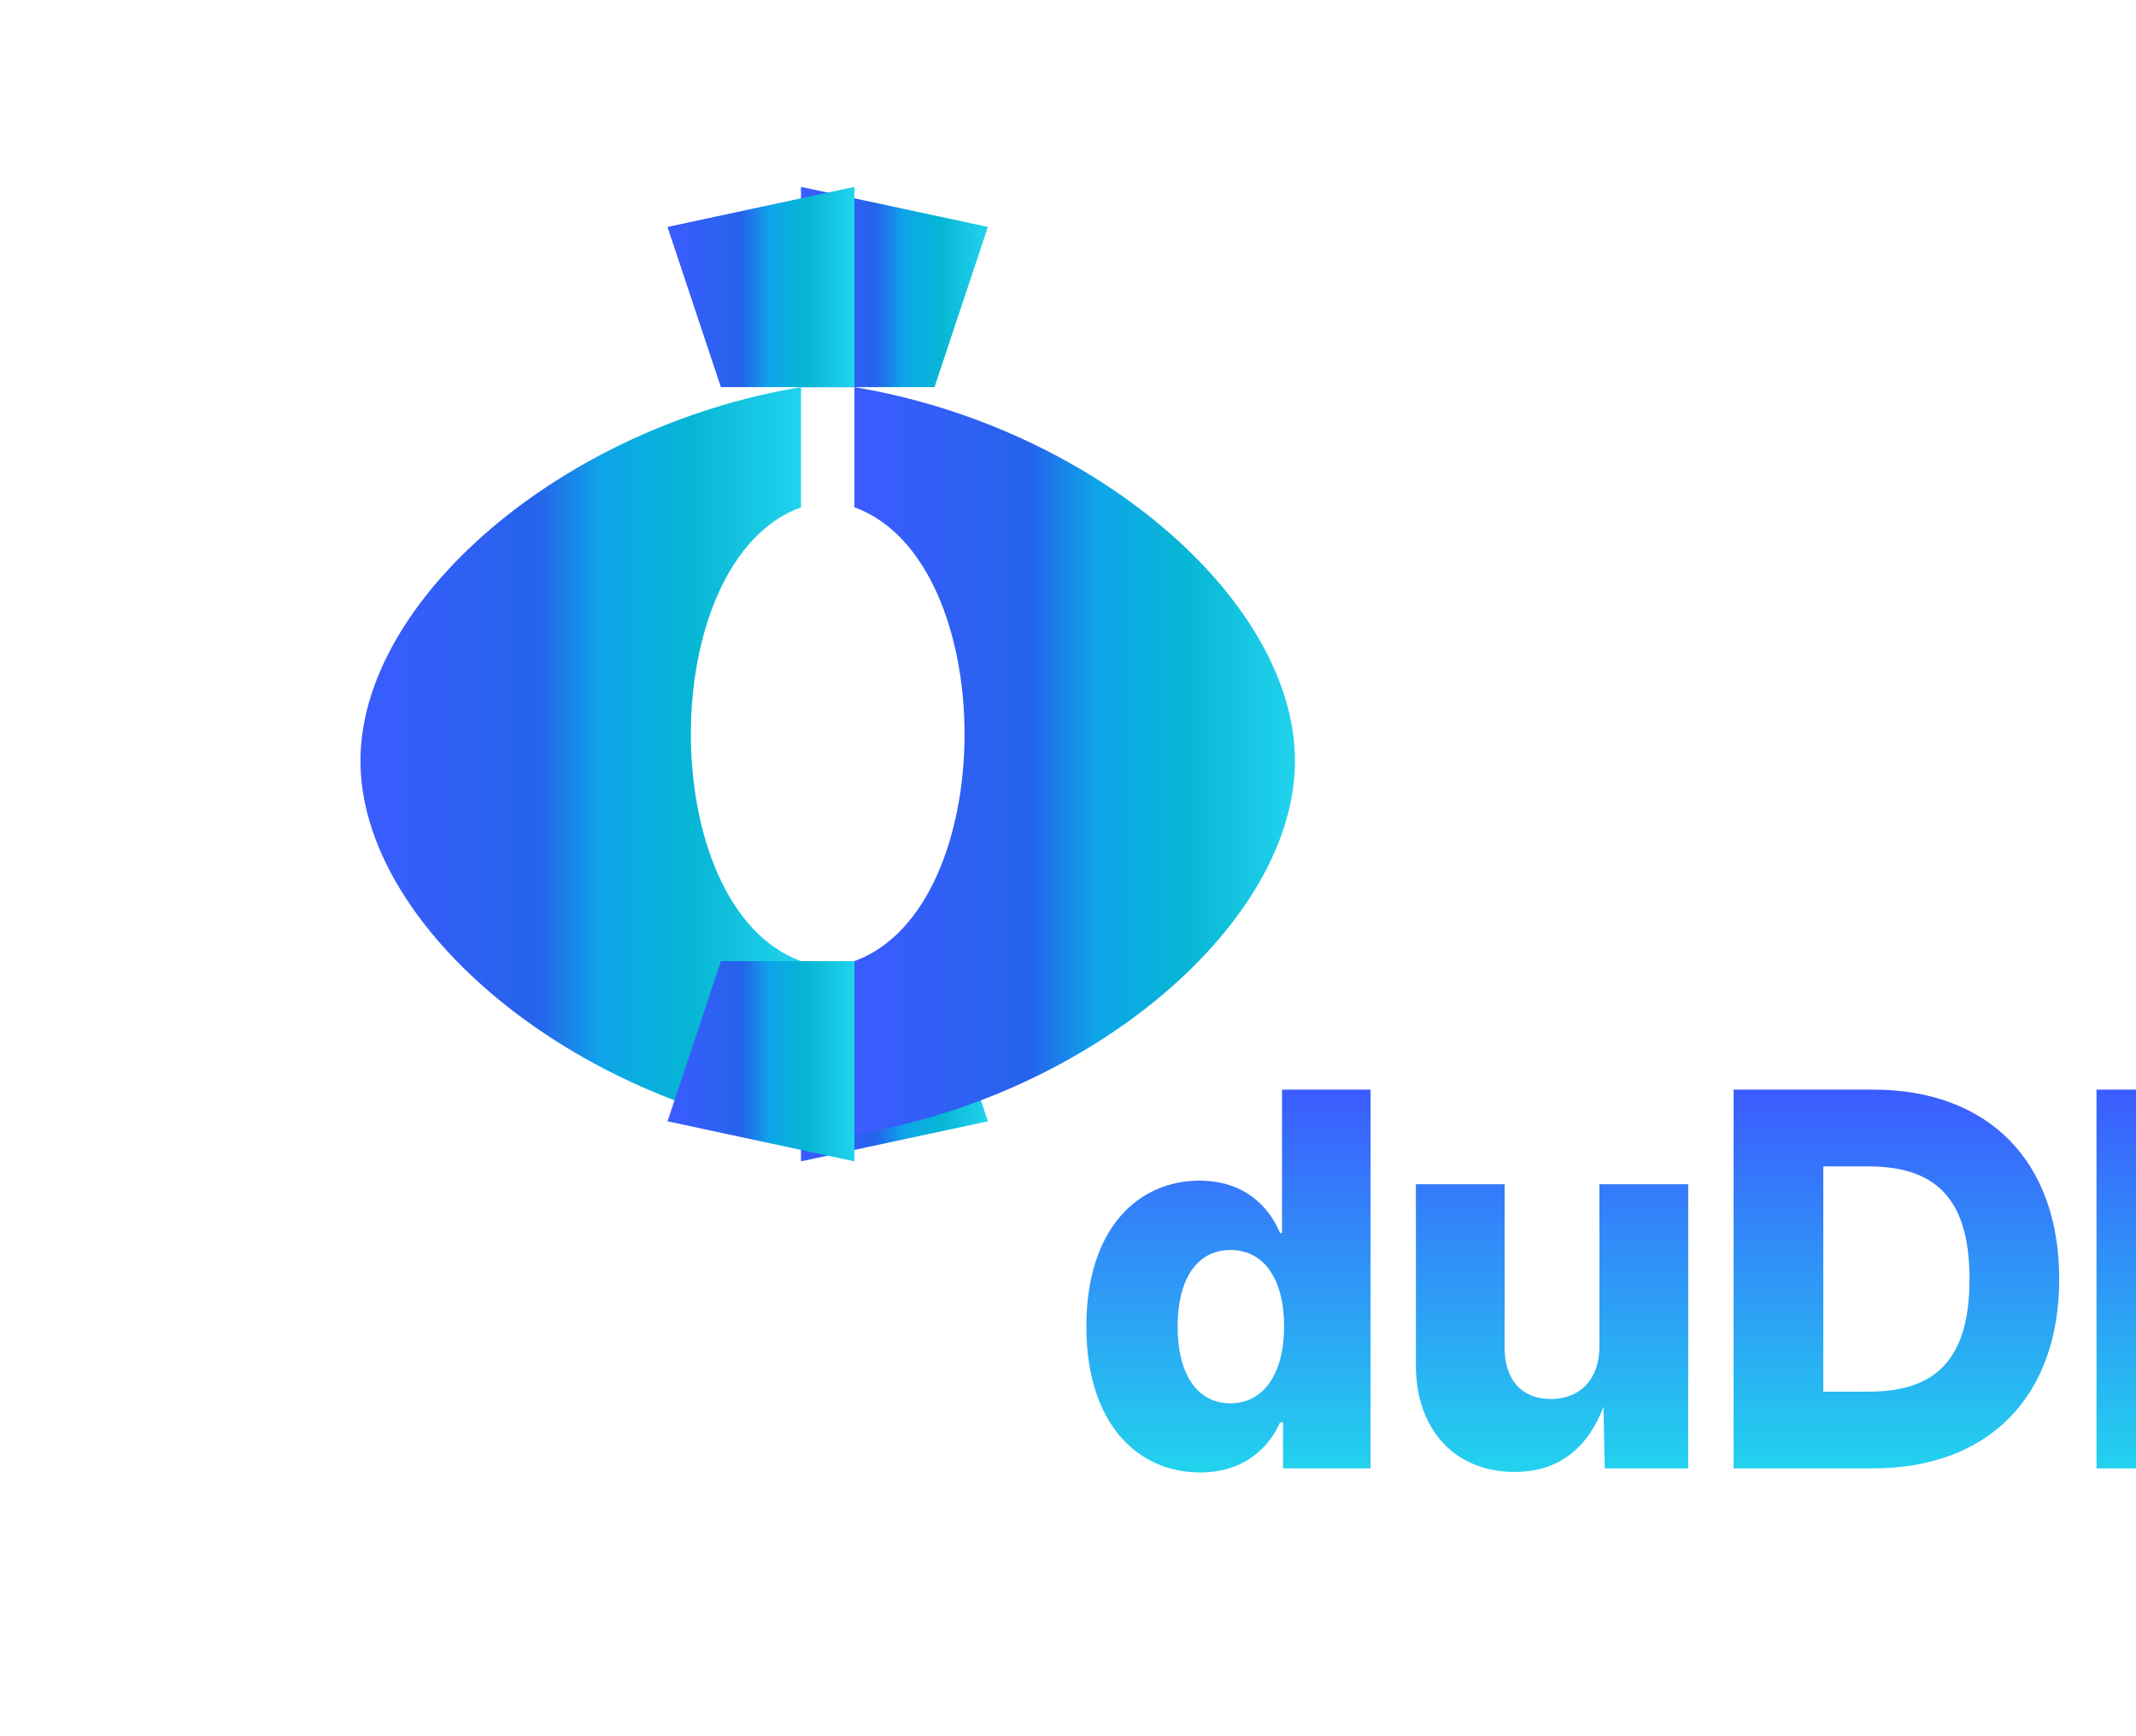
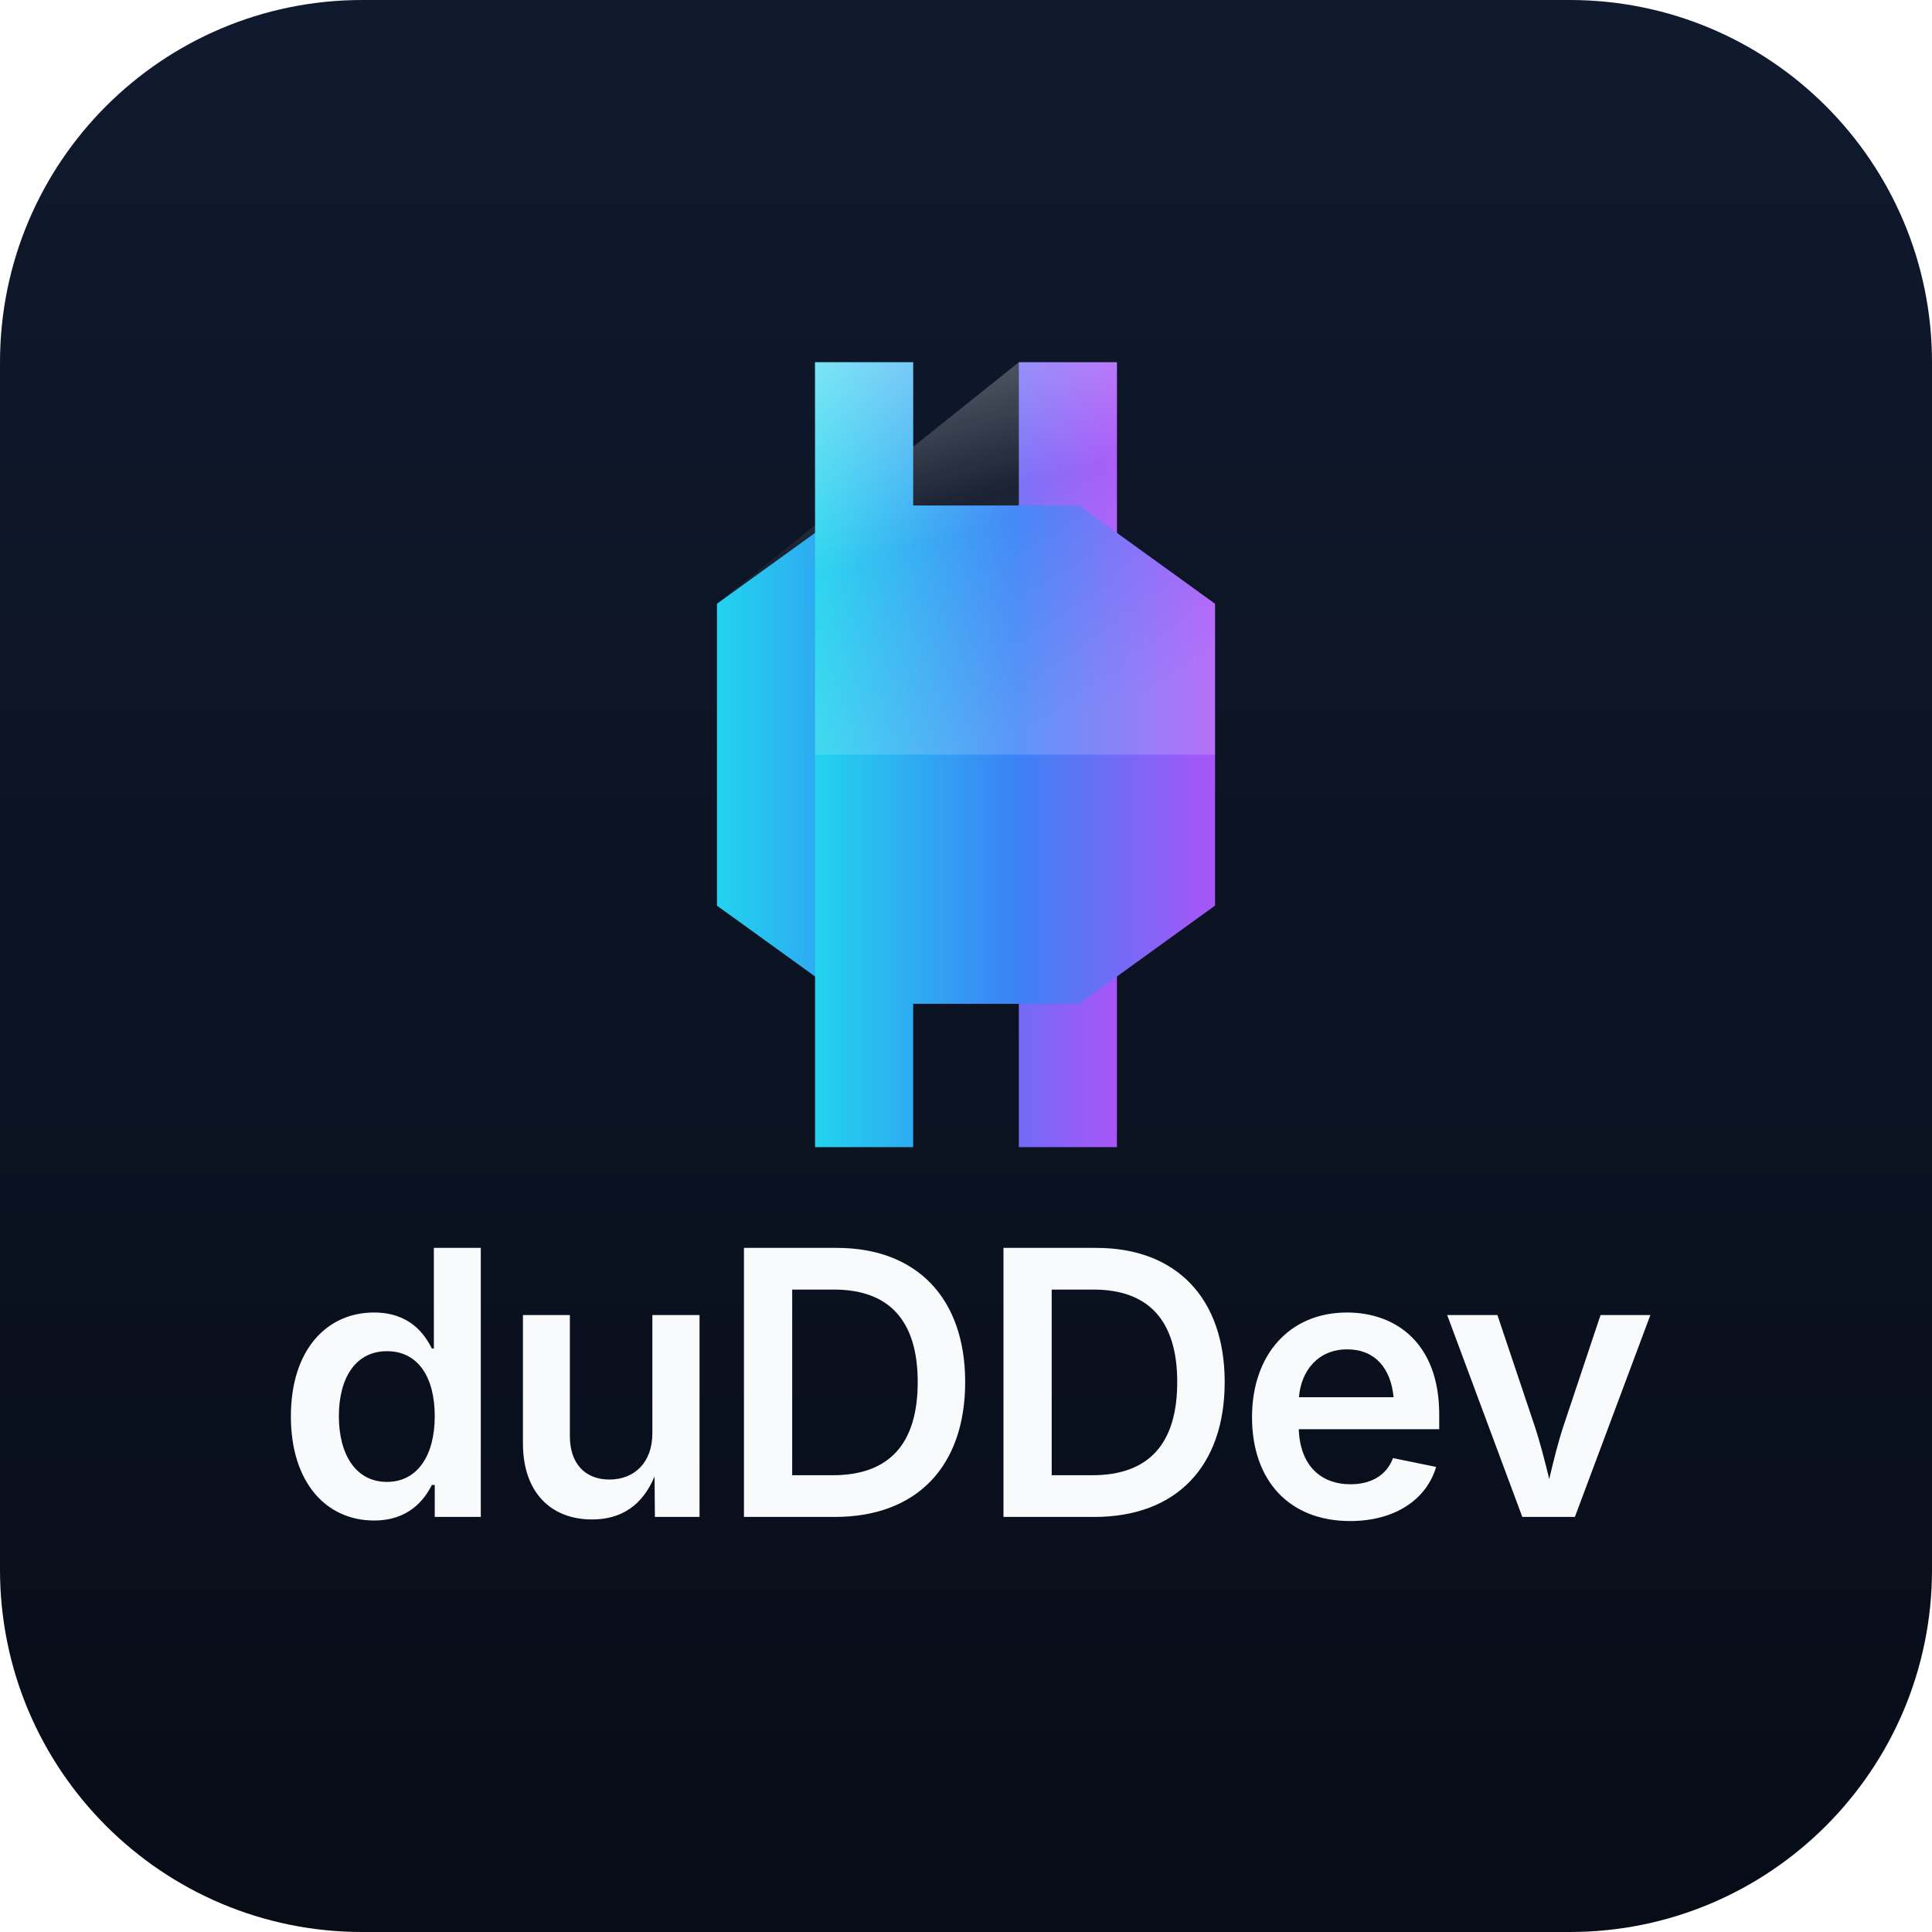
- <svg xmlns="http://www.w3.org/2000/svg" viewBox="0 0 320 260">
+ <svg xmlns="http://www.w3.org/2000/svg" viewBox="0 0 512 512" role="img" aria-labelledby="duddev-logo-title">
  <defs>
-     <linearGradient id="g" x1="0" y1="0" x2="1" y2="0">
-       <stop offset="0" stop-color="#3b5cff" />
-       <stop offset="0.4" stop-color="#2563eb" />
-       <stop offset="0.55" stop-color="#0ea5e9" />
-       <stop offset="0.75" stop-color="#06b6d4" />
-       <stop offset="1" stop-color="#22d3ee" />
+     <linearGradient id="badge" x1="0" y1="0" x2="0" y2="1">
+       <stop offset="0" stop-color="#101a2e" />
+       <stop offset="1" stop-color="#070c17" />
    </linearGradient>
-     <linearGradient id="gv" x1="0" y1="0" x2="0" y2="1">
-       <stop offset="0" stop-color="#3b5cff" />
-       <stop offset="1" stop-color="#22d3ee" />
+     <linearGradient id="dd" x1="0" y1="0" x2="1" y2="0">
+       <stop offset="0" stop-color="#22d3ee" />
+       <stop offset="0.5" stop-color="#3b82f6" />
+       <stop offset="1" stop-color="#a855f7" />
    </linearGradient>
+     <linearGradient id="sheen" x1="0" y1="0" x2="0.3" y2="1">
+       <stop offset="0" stop-color="#ffffff" stop-opacity="0.40" />
+       <stop offset="0.5" stop-color="#ffffff" stop-opacity="0.05" />
+       <stop offset="1" stop-color="#ffffff" stop-opacity="0.16" />
+     </linearGradient>
+     <clipPath id="badgeClip">
+       <rect x="0" y="0" width="512" height="512" rx="96" />
+     </clipPath>
  </defs>
-   <g fill="url(#g)">
-     <path d="M120 58 C84 64,54 90,54 114 C54 138,84 164,120 170 L120 144 C98 136,98 84,120 76 Z" />
-     <path d="M120 58 L120 28 L148 34 L140 58 Z" />
-     <path d="M120 144 L120 174 L148 168 L140 144 Z" />
-     <path d="M128 58 C164 64,194 90,194 114 C194 138,164 164,128 170 L128 144 C150 136,150 84,128 76 Z" />
-     <path d="M128 58 L128 28 L100 34 L108 58 Z" />
-     <path d="M128 144 L128 174 L100 168 L108 144 Z" />
-   </g>
-   <g fill="url(#gv)">
-     <text x="160" y="220" font-family="Inter, Arial, sans-serif" font-weight="800" font-size="78" letter-spacing="-2">duDDev</text>
+   <g clip-path="url(#badgeClip)">
+     <rect x="0" y="0" width="512" height="512" fill="url(#badge)" />
+     <g transform="translate(256 200)">
+       <g>
+         <path d="M 14 -104 L 40 -104 L 40 104 L 14 104                  L 14 66 L -30 66 L -66 40 L -66 -40 L -30 -66 L 14 -66 Z" fill="url(#dd)" />
+         <path d="M 14 -104 L 40 -104 L 40 0 L 14 0 L 14 -66 L -30 -66 L -66 -40 Z" fill="url(#sheen)" />
+       </g>
+       <g>
+         <path d="M -40 -104 L -14 -104 L -14 -66 L 30 -66 L 66 -40 L 66 40 L 30 66 L -14 66 L -14 104 L -40 104 Z" fill="url(#dd)" />
+         <path d="M -40 -104 L -14 -104 L -14 -66 L 30 -66 L 66 -40 L 66 0 L -40 0 Z" fill="url(#sheen)" />
+       </g>
+     </g>
+     <text x="256" y="402" text-anchor="middle" font-family="'Inter','Segoe UI',system-ui,-apple-system,'Helvetica Neue',Arial,sans-serif" font-size="98" font-weight="600" letter-spacing="-2" fill="#f8fafc">duDDev</text>
  </g>
</svg>
